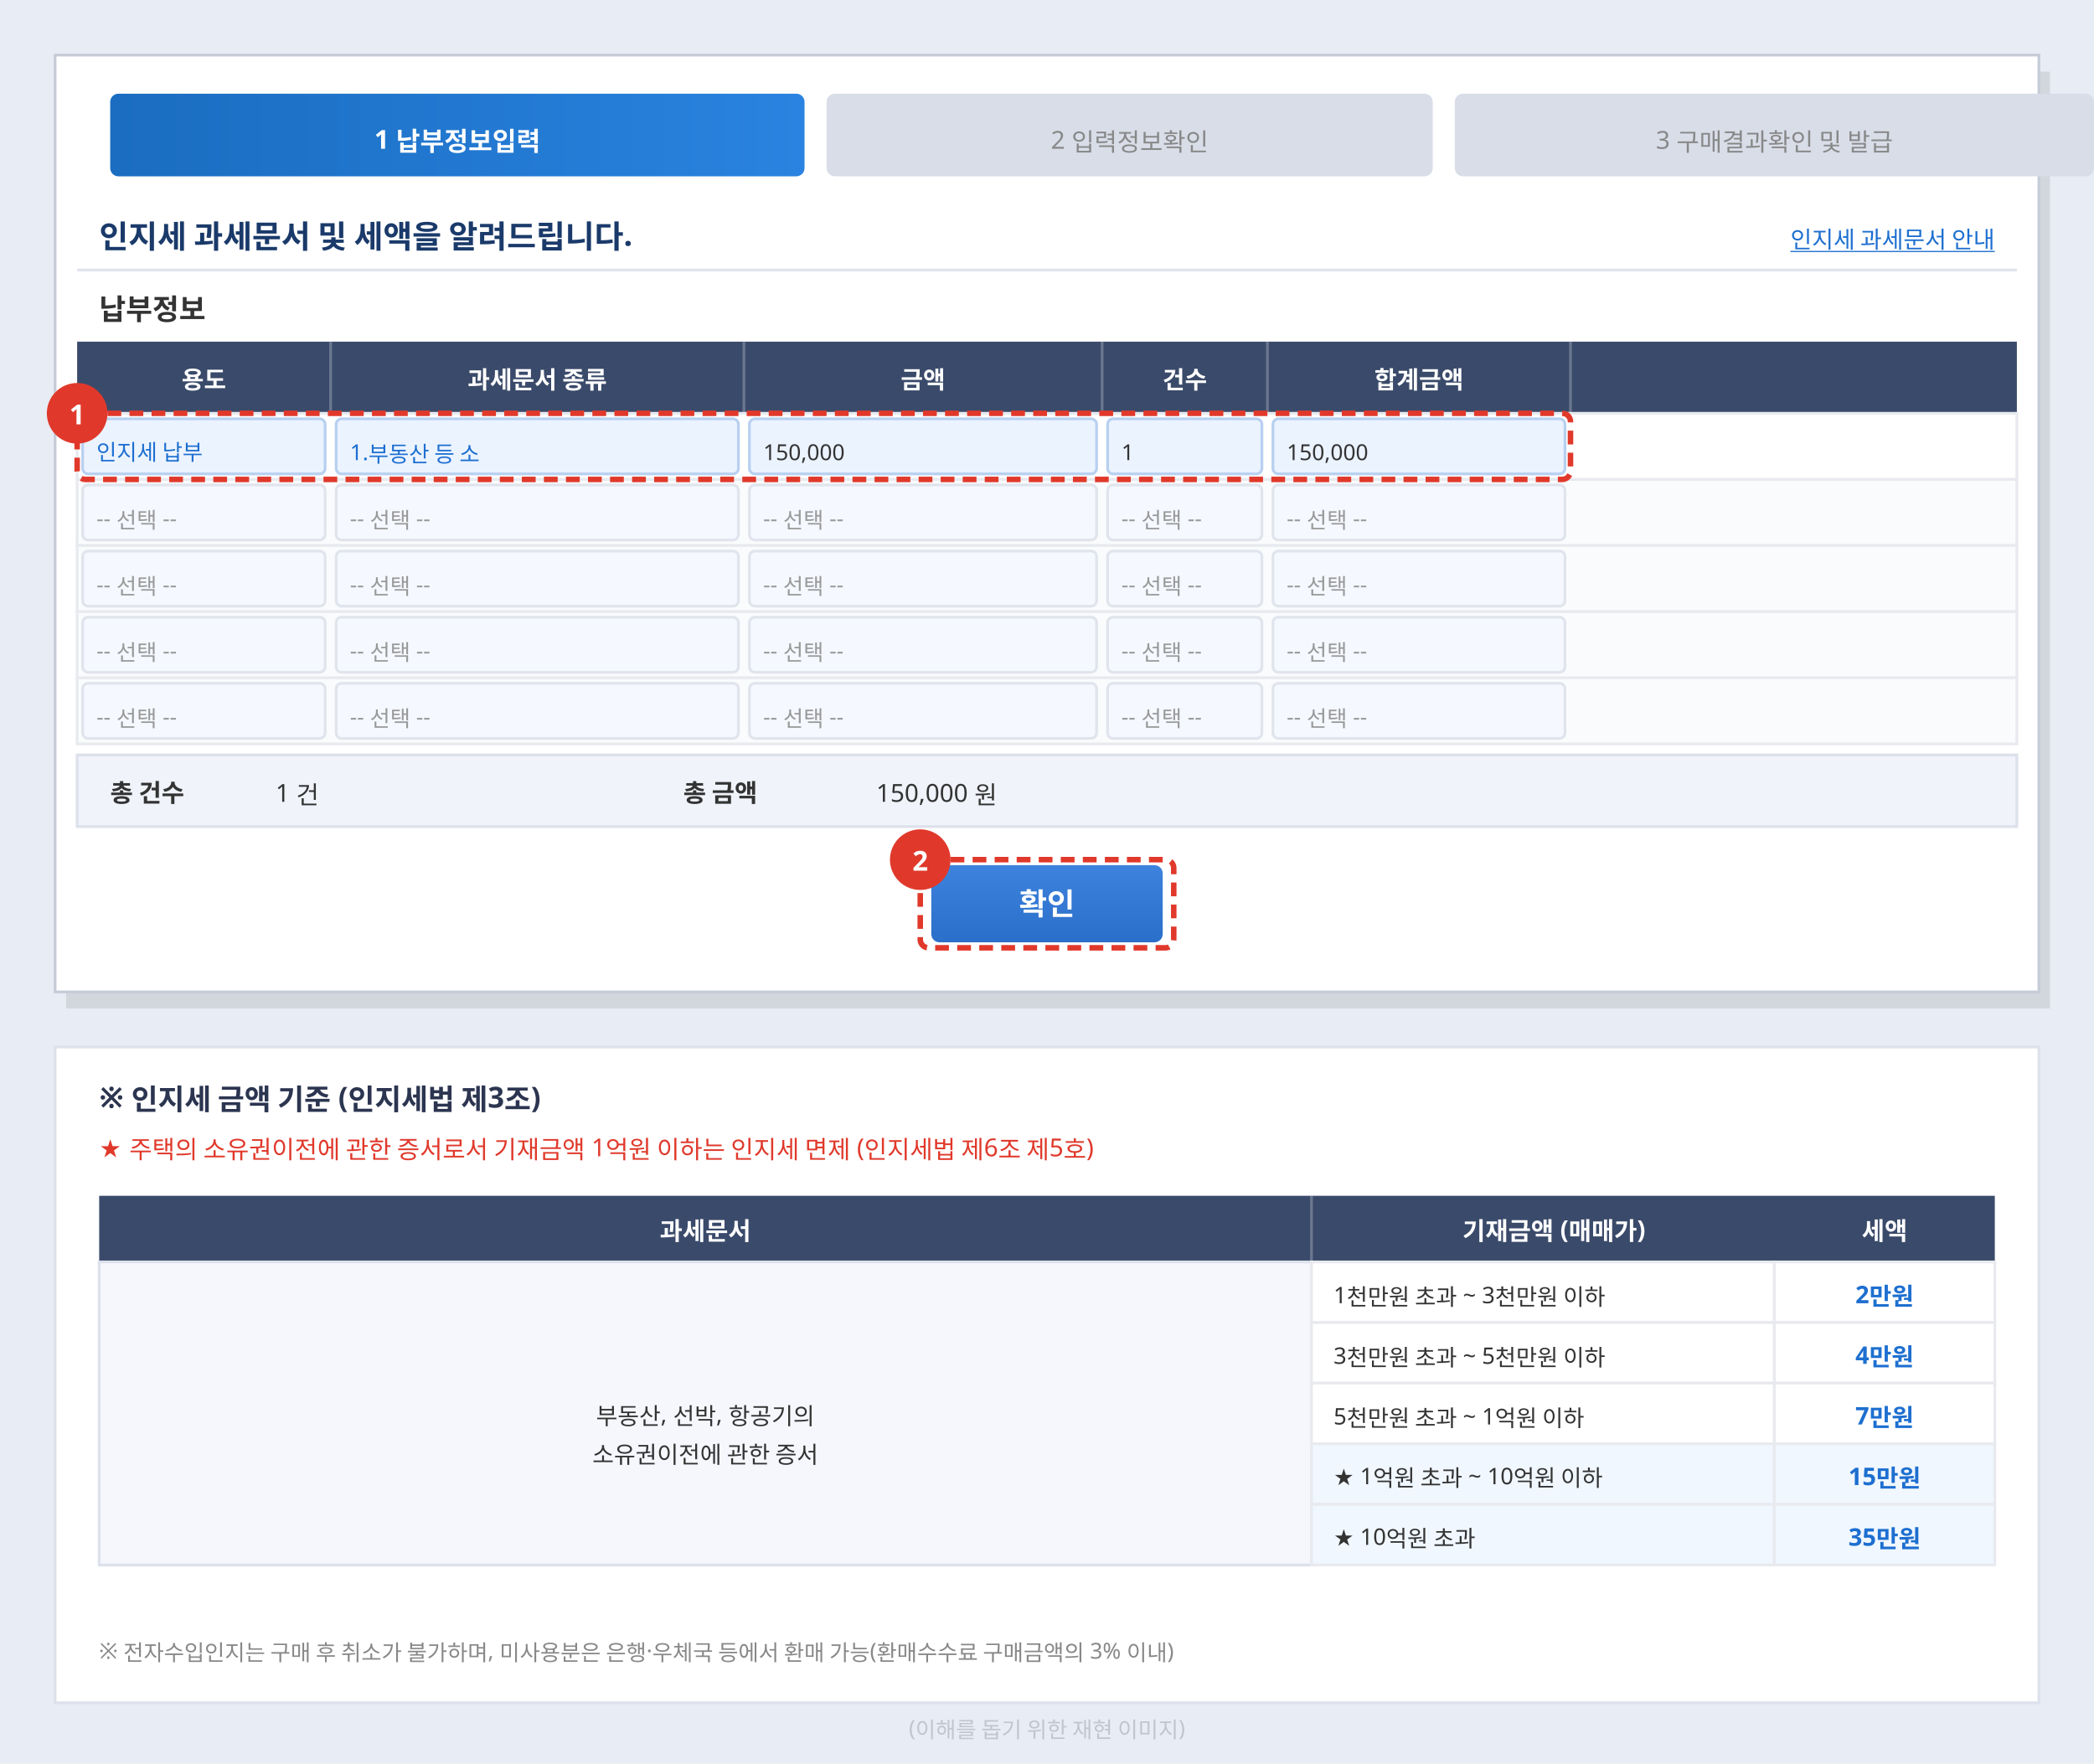
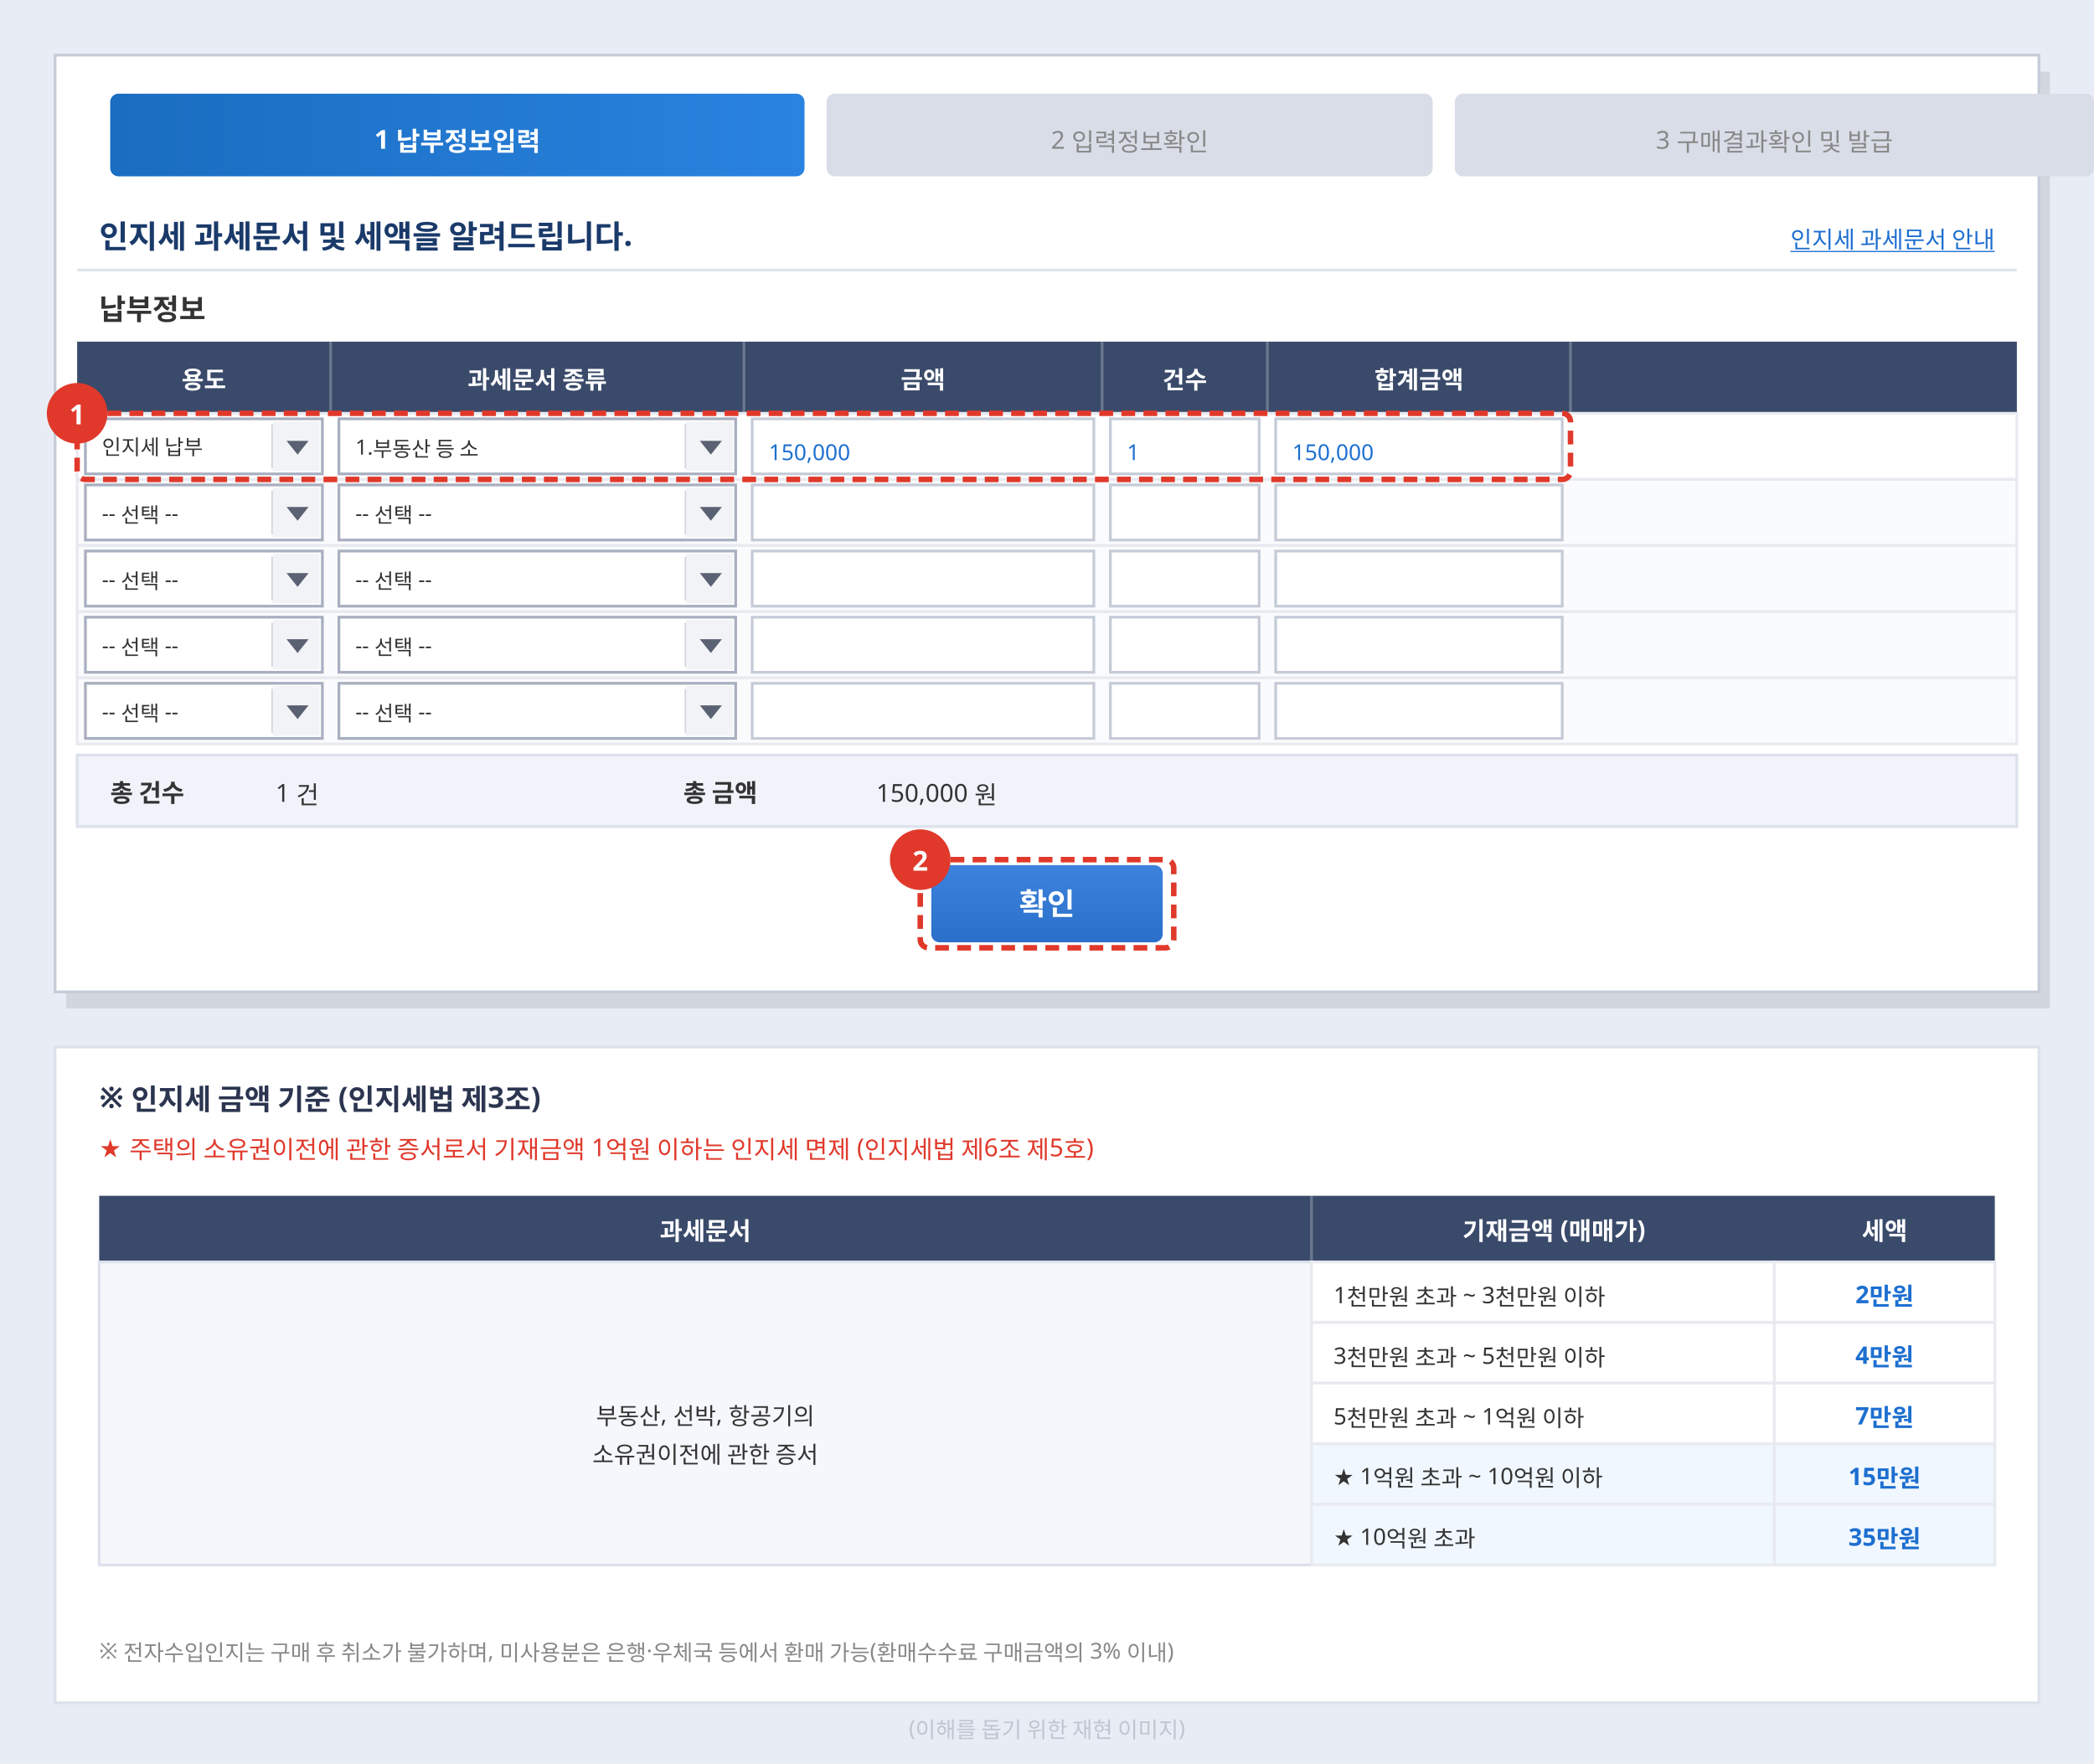
<svg xmlns="http://www.w3.org/2000/svg" viewBox="0 0 760 640" font-family="'Malgun Gothic','Noto Sans KR',sans-serif">
  <defs>
    <linearGradient id="hdrGrad" x1="0" y1="0" x2="1" y2="0">
      <stop offset="0" stop-color="#1155a5" />
      <stop offset="1" stop-color="#1a4ca0" />
    </linearGradient>
    <linearGradient id="bannerGrad" x1="0" y1="0" x2="1" y2="0">
      <stop offset="0" stop-color="#0d3f8a" />
      <stop offset="1" stop-color="#1a6dc0" />
    </linearGradient>
    <linearGradient id="btnBlue" x1="0" y1="0" x2="0" y2="1">
      <stop offset="0" stop-color="#3d83dd" />
      <stop offset="1" stop-color="#2a6fc9" />
    </linearGradient>
    <linearGradient id="btnGreen" x1="0" y1="0" x2="0" y2="1">
      <stop offset="0" stop-color="#3eb87c" />
      <stop offset="1" stop-color="#2a9a65" />
    </linearGradient>
    <linearGradient id="step2Grad" x1="0" y1="0" x2="1" y2="0">
      <stop offset="0" stop-color="#1a6dc0" />
      <stop offset="1" stop-color="#2a83e0" />
    </linearGradient>
  </defs>
  <rect x="0" y="0" width="760" height="640" fill="#e8ecf4" />
  <rect x="24" y="26" width="720" height="340" fill="#00000018" />
  <rect x="20" y="20" width="720" height="340" fill="#fff" stroke="#c5ccd8" />
  <rect x="40" y="34" width="252" height="30" rx="3" fill="url(#step2Grad)" />
  <text x="166.0" y="54" text-anchor="middle" font-size="9.5" font-weight="700" fill="#fff">1  납부정보입력</text>
  <text x="301" y="53" font-size="11" fill="#9aa3b4">▶</text>
  <rect x="300" y="34" width="220" height="30" rx="3" fill="#d8dde8" />
  <text x="410.0" y="54" text-anchor="middle" font-size="9" fill="#888">2  입력정보확인</text>
  <text x="529" y="53" font-size="11" fill="#9aa3b4">▶</text>
  <rect x="528" y="34" width="232" height="30" rx="3" fill="#d8dde8" />
  <text x="644.0" y="54" text-anchor="middle" font-size="9" fill="#888">3  구매결과확인 및 발급</text>
  <text x="36" y="90" font-size="11.5" font-weight="700" fill="#1a3a6a">인지세 과세문서 및 세액을 알려드립니다.</text>
  <text x="724" y="90" text-anchor="end" font-size="8.5" fill="#1d6fd0" text-decoration="underline">인지세 과세문서 안내</text>
  <line x1="28" y1="98" x2="732" y2="98" stroke="#e0e4ec" />
  <text x="36" y="116" font-size="10.5" font-weight="700" fill="#333">납부정보</text>
  <rect x="28" y="124" width="704" height="26" fill="#3a4a6a" />
  <text x="74.0" y="141" text-anchor="middle" font-size="8.8" font-weight="700" fill="#fff">용도</text>
  <line x1="120" y1="124" x2="120" y2="150" stroke="#ffffff40" />
  <text x="195.0" y="141" text-anchor="middle" font-size="8.8" font-weight="700" fill="#fff">과세문서 종류</text>
  <line x1="270" y1="124" x2="270" y2="150" stroke="#ffffff40" />
  <text x="335.0" y="141" text-anchor="middle" font-size="8.8" font-weight="700" fill="#fff">금액</text>
  <line x1="400" y1="124" x2="400" y2="150" stroke="#ffffff40" />
  <text x="430.0" y="141" text-anchor="middle" font-size="8.8" font-weight="700" fill="#fff">건수</text>
  <line x1="460" y1="124" x2="460" y2="150" stroke="#ffffff40" />
  <text x="515.0" y="141" text-anchor="middle" font-size="8.8" font-weight="700" fill="#fff">합계금액</text>
  <line x1="570" y1="124" x2="570" y2="150" stroke="#ffffff40" />
  <rect x="28" y="150" width="704" height="24" fill="#fff" stroke="#e8eaef" />
-   <rect x="30" y="152" width="88" height="20" rx="2" fill="#ebf3ff" stroke="#b8d0f0" />
-   <text x="35" y="167" font-size="8" fill="#1d6fd0">인지세 납부</text>
-   <rect x="122" y="152" width="146" height="20" rx="2" fill="#ebf3ff" stroke="#b8d0f0" />
-   <text x="127" y="167" font-size="8" fill="#1d6fd0">1.부동산 등 소</text>
-   <rect x="272" y="152" width="126" height="20" rx="2" fill="#ebf3ff" stroke="#b8d0f0" />
-   <text x="277" y="167" font-size="8" fill="#333">150,000</text>
-   <rect x="402" y="152" width="56" height="20" rx="2" fill="#ebf3ff" stroke="#b8d0f0" />
-   <text x="407" y="167" font-size="8" fill="#333">1</text>
-   <rect x="462" y="152" width="106" height="20" rx="2" fill="#ebf3ff" stroke="#b8d0f0" />
-   <text x="467" y="167" font-size="8" fill="#333">150,000</text>
+   <rect x="31" y="152" width="86" height="20" fill="#fff" stroke="#a8afc0" stroke-width="1" />
+   <text x="37" y="165.0" font-size="7.6" fill="#333">인지세 납부</text>
+   <line x1="99" y1="154" x2="99" y2="170" stroke="#d0d4de" />
+   <rect x="99" y="153" width="17" height="18" fill="#f2f3f6" />
+   <path d="M104.0,160.0 L112.0,160.0 L108.0,165.0 Z" fill="#5a6172" />
+   <rect x="123" y="152" width="144" height="20" fill="#fff" stroke="#a8afc0" stroke-width="1" />
+   <text x="129" y="165.0" font-size="7.6" fill="#333">1.부동산 등 소</text>
+   <line x1="249" y1="154" x2="249" y2="170" stroke="#d0d4de" />
+   <rect x="249" y="153" width="17" height="18" fill="#f2f3f6" />
+   <path d="M254.0,160.0 L262.0,160.0 L258.0,165.0 Z" fill="#5a6172" />
+   <rect x="273" y="152" width="124" height="20" fill="#fff" stroke="#c5ccd8" />
+   <text x="279" y="167" font-size="8" fill="#1d6fd0">150,000</text>
+   <rect x="403" y="152" width="54" height="20" fill="#fff" stroke="#c5ccd8" />
+   <text x="409" y="167" font-size="8" fill="#1d6fd0">1</text>
+   <rect x="463" y="152" width="104" height="20" fill="#fff" stroke="#c5ccd8" />
+   <text x="469" y="167" font-size="8" fill="#1d6fd0">150,000</text>
  <rect x="28" y="174" width="704" height="24" fill="#fafbfc" stroke="#e8eaef" />
-   <rect x="30" y="176" width="88" height="20" rx="2" fill="#f5f8ff" stroke="#e0e4ec" />
-   <text x="35" y="191" font-size="8" fill="#999">-- 선택 --</text>
-   <rect x="122" y="176" width="146" height="20" rx="2" fill="#f5f8ff" stroke="#e0e4ec" />
-   <text x="127" y="191" font-size="8" fill="#999">-- 선택 --</text>
-   <rect x="272" y="176" width="126" height="20" rx="2" fill="#f5f8ff" stroke="#e0e4ec" />
-   <text x="277" y="191" font-size="8" fill="#999">-- 선택 --</text>
-   <rect x="402" y="176" width="56" height="20" rx="2" fill="#f5f8ff" stroke="#e0e4ec" />
-   <text x="407" y="191" font-size="8" fill="#999">-- 선택 --</text>
-   <rect x="462" y="176" width="106" height="20" rx="2" fill="#f5f8ff" stroke="#e0e4ec" />
-   <text x="467" y="191" font-size="8" fill="#999">-- 선택 --</text>
+   <rect x="31" y="176" width="86" height="20" fill="#fff" stroke="#a8afc0" stroke-width="1" />
+   <text x="37" y="189.0" font-size="7.6" fill="#333">-- 선택 --</text>
+   <line x1="99" y1="178" x2="99" y2="194" stroke="#d0d4de" />
+   <rect x="99" y="177" width="17" height="18" fill="#f2f3f6" />
+   <path d="M104.0,184.0 L112.0,184.0 L108.0,189.0 Z" fill="#5a6172" />
+   <rect x="123" y="176" width="144" height="20" fill="#fff" stroke="#a8afc0" stroke-width="1" />
+   <text x="129" y="189.0" font-size="7.6" fill="#333">-- 선택 --</text>
+   <line x1="249" y1="178" x2="249" y2="194" stroke="#d0d4de" />
+   <rect x="249" y="177" width="17" height="18" fill="#f2f3f6" />
+   <path d="M254.0,184.0 L262.0,184.0 L258.0,189.0 Z" fill="#5a6172" />
+   <rect x="273" y="176" width="124" height="20" fill="#fff" stroke="#c5ccd8" />
+   <rect x="403" y="176" width="54" height="20" fill="#fff" stroke="#c5ccd8" />
+   <rect x="463" y="176" width="104" height="20" fill="#fff" stroke="#c5ccd8" />
  <rect x="28" y="198" width="704" height="24" fill="#fafbfc" stroke="#e8eaef" />
-   <rect x="30" y="200" width="88" height="20" rx="2" fill="#f5f8ff" stroke="#e0e4ec" />
-   <text x="35" y="215" font-size="8" fill="#999">-- 선택 --</text>
-   <rect x="122" y="200" width="146" height="20" rx="2" fill="#f5f8ff" stroke="#e0e4ec" />
-   <text x="127" y="215" font-size="8" fill="#999">-- 선택 --</text>
-   <rect x="272" y="200" width="126" height="20" rx="2" fill="#f5f8ff" stroke="#e0e4ec" />
-   <text x="277" y="215" font-size="8" fill="#999">-- 선택 --</text>
-   <rect x="402" y="200" width="56" height="20" rx="2" fill="#f5f8ff" stroke="#e0e4ec" />
-   <text x="407" y="215" font-size="8" fill="#999">-- 선택 --</text>
-   <rect x="462" y="200" width="106" height="20" rx="2" fill="#f5f8ff" stroke="#e0e4ec" />
-   <text x="467" y="215" font-size="8" fill="#999">-- 선택 --</text>
+   <rect x="31" y="200" width="86" height="20" fill="#fff" stroke="#a8afc0" stroke-width="1" />
+   <text x="37" y="213.0" font-size="7.6" fill="#333">-- 선택 --</text>
+   <line x1="99" y1="202" x2="99" y2="218" stroke="#d0d4de" />
+   <rect x="99" y="201" width="17" height="18" fill="#f2f3f6" />
+   <path d="M104.0,208.0 L112.0,208.0 L108.0,213.0 Z" fill="#5a6172" />
+   <rect x="123" y="200" width="144" height="20" fill="#fff" stroke="#a8afc0" stroke-width="1" />
+   <text x="129" y="213.0" font-size="7.6" fill="#333">-- 선택 --</text>
+   <line x1="249" y1="202" x2="249" y2="218" stroke="#d0d4de" />
+   <rect x="249" y="201" width="17" height="18" fill="#f2f3f6" />
+   <path d="M254.0,208.0 L262.0,208.0 L258.0,213.0 Z" fill="#5a6172" />
+   <rect x="273" y="200" width="124" height="20" fill="#fff" stroke="#c5ccd8" />
+   <rect x="403" y="200" width="54" height="20" fill="#fff" stroke="#c5ccd8" />
+   <rect x="463" y="200" width="104" height="20" fill="#fff" stroke="#c5ccd8" />
  <rect x="28" y="222" width="704" height="24" fill="#fafbfc" stroke="#e8eaef" />
-   <rect x="30" y="224" width="88" height="20" rx="2" fill="#f5f8ff" stroke="#e0e4ec" />
-   <text x="35" y="239" font-size="8" fill="#999">-- 선택 --</text>
-   <rect x="122" y="224" width="146" height="20" rx="2" fill="#f5f8ff" stroke="#e0e4ec" />
-   <text x="127" y="239" font-size="8" fill="#999">-- 선택 --</text>
-   <rect x="272" y="224" width="126" height="20" rx="2" fill="#f5f8ff" stroke="#e0e4ec" />
-   <text x="277" y="239" font-size="8" fill="#999">-- 선택 --</text>
-   <rect x="402" y="224" width="56" height="20" rx="2" fill="#f5f8ff" stroke="#e0e4ec" />
-   <text x="407" y="239" font-size="8" fill="#999">-- 선택 --</text>
-   <rect x="462" y="224" width="106" height="20" rx="2" fill="#f5f8ff" stroke="#e0e4ec" />
-   <text x="467" y="239" font-size="8" fill="#999">-- 선택 --</text>
+   <rect x="31" y="224" width="86" height="20" fill="#fff" stroke="#a8afc0" stroke-width="1" />
+   <text x="37" y="237.0" font-size="7.6" fill="#333">-- 선택 --</text>
+   <line x1="99" y1="226" x2="99" y2="242" stroke="#d0d4de" />
+   <rect x="99" y="225" width="17" height="18" fill="#f2f3f6" />
+   <path d="M104.0,232.0 L112.0,232.0 L108.0,237.0 Z" fill="#5a6172" />
+   <rect x="123" y="224" width="144" height="20" fill="#fff" stroke="#a8afc0" stroke-width="1" />
+   <text x="129" y="237.0" font-size="7.6" fill="#333">-- 선택 --</text>
+   <line x1="249" y1="226" x2="249" y2="242" stroke="#d0d4de" />
+   <rect x="249" y="225" width="17" height="18" fill="#f2f3f6" />
+   <path d="M254.0,232.0 L262.0,232.0 L258.0,237.0 Z" fill="#5a6172" />
+   <rect x="273" y="224" width="124" height="20" fill="#fff" stroke="#c5ccd8" />
+   <rect x="403" y="224" width="54" height="20" fill="#fff" stroke="#c5ccd8" />
+   <rect x="463" y="224" width="104" height="20" fill="#fff" stroke="#c5ccd8" />
  <rect x="28" y="246" width="704" height="24" fill="#fafbfc" stroke="#e8eaef" />
-   <rect x="30" y="248" width="88" height="20" rx="2" fill="#f5f8ff" stroke="#e0e4ec" />
-   <text x="35" y="263" font-size="8" fill="#999">-- 선택 --</text>
-   <rect x="122" y="248" width="146" height="20" rx="2" fill="#f5f8ff" stroke="#e0e4ec" />
-   <text x="127" y="263" font-size="8" fill="#999">-- 선택 --</text>
-   <rect x="272" y="248" width="126" height="20" rx="2" fill="#f5f8ff" stroke="#e0e4ec" />
-   <text x="277" y="263" font-size="8" fill="#999">-- 선택 --</text>
-   <rect x="402" y="248" width="56" height="20" rx="2" fill="#f5f8ff" stroke="#e0e4ec" />
-   <text x="407" y="263" font-size="8" fill="#999">-- 선택 --</text>
-   <rect x="462" y="248" width="106" height="20" rx="2" fill="#f5f8ff" stroke="#e0e4ec" />
-   <text x="467" y="263" font-size="8" fill="#999">-- 선택 --</text>
+   <rect x="31" y="248" width="86" height="20" fill="#fff" stroke="#a8afc0" stroke-width="1" />
+   <text x="37" y="261.0" font-size="7.6" fill="#333">-- 선택 --</text>
+   <line x1="99" y1="250" x2="99" y2="266" stroke="#d0d4de" />
+   <rect x="99" y="249" width="17" height="18" fill="#f2f3f6" />
+   <path d="M104.0,256.0 L112.0,256.0 L108.0,261.0 Z" fill="#5a6172" />
+   <rect x="123" y="248" width="144" height="20" fill="#fff" stroke="#a8afc0" stroke-width="1" />
+   <text x="129" y="261.0" font-size="7.6" fill="#333">-- 선택 --</text>
+   <line x1="249" y1="250" x2="249" y2="266" stroke="#d0d4de" />
+   <rect x="249" y="249" width="17" height="18" fill="#f2f3f6" />
+   <path d="M254.0,256.0 L262.0,256.0 L258.0,261.0 Z" fill="#5a6172" />
+   <rect x="273" y="248" width="124" height="20" fill="#fff" stroke="#c5ccd8" />
+   <rect x="403" y="248" width="54" height="20" fill="#fff" stroke="#c5ccd8" />
+   <rect x="463" y="248" width="104" height="20" fill="#fff" stroke="#c5ccd8" />
  <rect x="28" y="274" width="704" height="26" fill="#f0f3fa" stroke="#dde1eb" />
  <text x="40" y="291" font-size="9" font-weight="700" fill="#333">총 건수</text>
  <text x="100" y="291" font-size="9" fill="#333">1 건</text>
  <text x="248" y="291" font-size="9" font-weight="700" fill="#333">총 금액</text>
  <text x="318" y="291" font-size="9" fill="#333">150,000 원</text>
  <rect x="338.0" y="314" width="84" height="28" rx="3" fill="url(#btnBlue)" />
  <text x="380.0" y="332.0" text-anchor="middle" font-size="11" font-weight="700" fill="#fff">확인</text>
  <rect x="28" y="150" width="542" height="24" rx="3" fill="none" stroke="#e0392b" stroke-width="2" stroke-dasharray="5 3" />
  <circle cx="28" cy="150" r="11" fill="#e0392b" />
  <text x="28" y="154" text-anchor="middle" font-size="10" font-weight="700" fill="#fff">1</text>
  <rect x="334.0" y="312" width="92" height="32" rx="3" fill="none" stroke="#e0392b" stroke-width="2" stroke-dasharray="5 3" />
  <circle cx="334.0" cy="312" r="11" fill="#e0392b" />
  <text x="334.0" y="316" text-anchor="middle" font-size="10" font-weight="700" fill="#fff">2</text>
  <rect x="20" y="380" width="720" height="238" fill="#fff" stroke="#dde1eb" />
  <text x="36" y="402" font-size="10.5" font-weight="700" fill="#2c3550">※ 인지세 금액 기준 (인지세법 제3조)</text>
  <text x="36" y="420" font-size="9" fill="#e0392b">★ 주택의 소유권이전에 관한 증서로서 기재금액 1억원 이하는 인지세 면제 (인지세법 제6조 제5호)</text>
  <rect x="36" y="434" width="688" height="24" fill="#3a4a6a" />
  <text x="256" y="450" text-anchor="middle" font-size="9" font-weight="700" fill="#fff">과세문서</text>
  <text x="564" y="450" text-anchor="middle" font-size="9" font-weight="700" fill="#fff">기재금액 (매매가)</text>
  <text x="684" y="450" text-anchor="middle" font-size="9" font-weight="700" fill="#fff">세액</text>
  <line x1="476" y1="434" x2="476" y2="568" stroke="#ffffff40" />
  <rect x="36" y="458" width="440" height="110" fill="#f5f7fc" stroke="#dde1eb" />
  <text x="256" y="517.0" text-anchor="middle" font-size="8.5" fill="#333">부동산, 선박, 항공기의</text>
  <text x="256" y="531.0" text-anchor="middle" font-size="8.5" fill="#333">소유권이전에 관한 증서</text>
  <rect x="476" y="458" width="168" height="22" fill="#fff" stroke="#e8eaef" />
  <text x="484" y="473" font-size="8.3" fill="#333">1천만원 초과 ~ 3천만원 이하</text>
  <rect x="644" y="458" width="80" height="22" fill="#fff" stroke="#e8eaef" />
  <text x="684" y="473" text-anchor="middle" font-size="8.8" font-weight="700" fill="#1d6fd0">2만원</text>
  <rect x="476" y="480" width="168" height="22" fill="#fff" stroke="#e8eaef" />
  <text x="484" y="495" font-size="8.3" fill="#333">3천만원 초과 ~ 5천만원 이하</text>
  <rect x="644" y="480" width="80" height="22" fill="#fff" stroke="#e8eaef" />
  <text x="684" y="495" text-anchor="middle" font-size="8.8" font-weight="700" fill="#1d6fd0">4만원</text>
  <rect x="476" y="502" width="168" height="22" fill="#fff" stroke="#e8eaef" />
  <text x="484" y="517" font-size="8.3" fill="#333">5천만원 초과 ~ 1억원 이하</text>
  <rect x="644" y="502" width="80" height="22" fill="#fff" stroke="#e8eaef" />
  <text x="684" y="517" text-anchor="middle" font-size="8.8" font-weight="700" fill="#1d6fd0">7만원</text>
  <rect x="476" y="524" width="168" height="22" fill="#f0f7ff" stroke="#e8eaef" />
  <text x="484" y="539" font-size="8.3" fill="#333">★ 1억원 초과 ~ 10억원 이하</text>
  <rect x="644" y="524" width="80" height="22" fill="#f0f7ff" stroke="#e8eaef" />
  <text x="684" y="539" text-anchor="middle" font-size="8.8" font-weight="700" fill="#1d6fd0">15만원</text>
  <rect x="476" y="546" width="168" height="22" fill="#f0f7ff" stroke="#e8eaef" />
  <text x="484" y="561" font-size="8.3" fill="#333">★ 10억원 초과</text>
  <rect x="644" y="546" width="80" height="22" fill="#f0f7ff" stroke="#e8eaef" />
  <text x="684" y="561" text-anchor="middle" font-size="8.8" font-weight="700" fill="#1d6fd0">35만원</text>
  <text x="36" y="602" font-size="8" fill="#888">※ 전자수입인지는 구매 후 취소가 불가하며, 미사용분은 은행·우체국 등에서 환매 가능(환매수수료 구매금액의 3% 이내)</text>
  <text x="380.0" y="630" text-anchor="middle" font-size="8" fill="#c0c5d0">(이해를 돕기 위한 재현 이미지)</text>
</svg>
